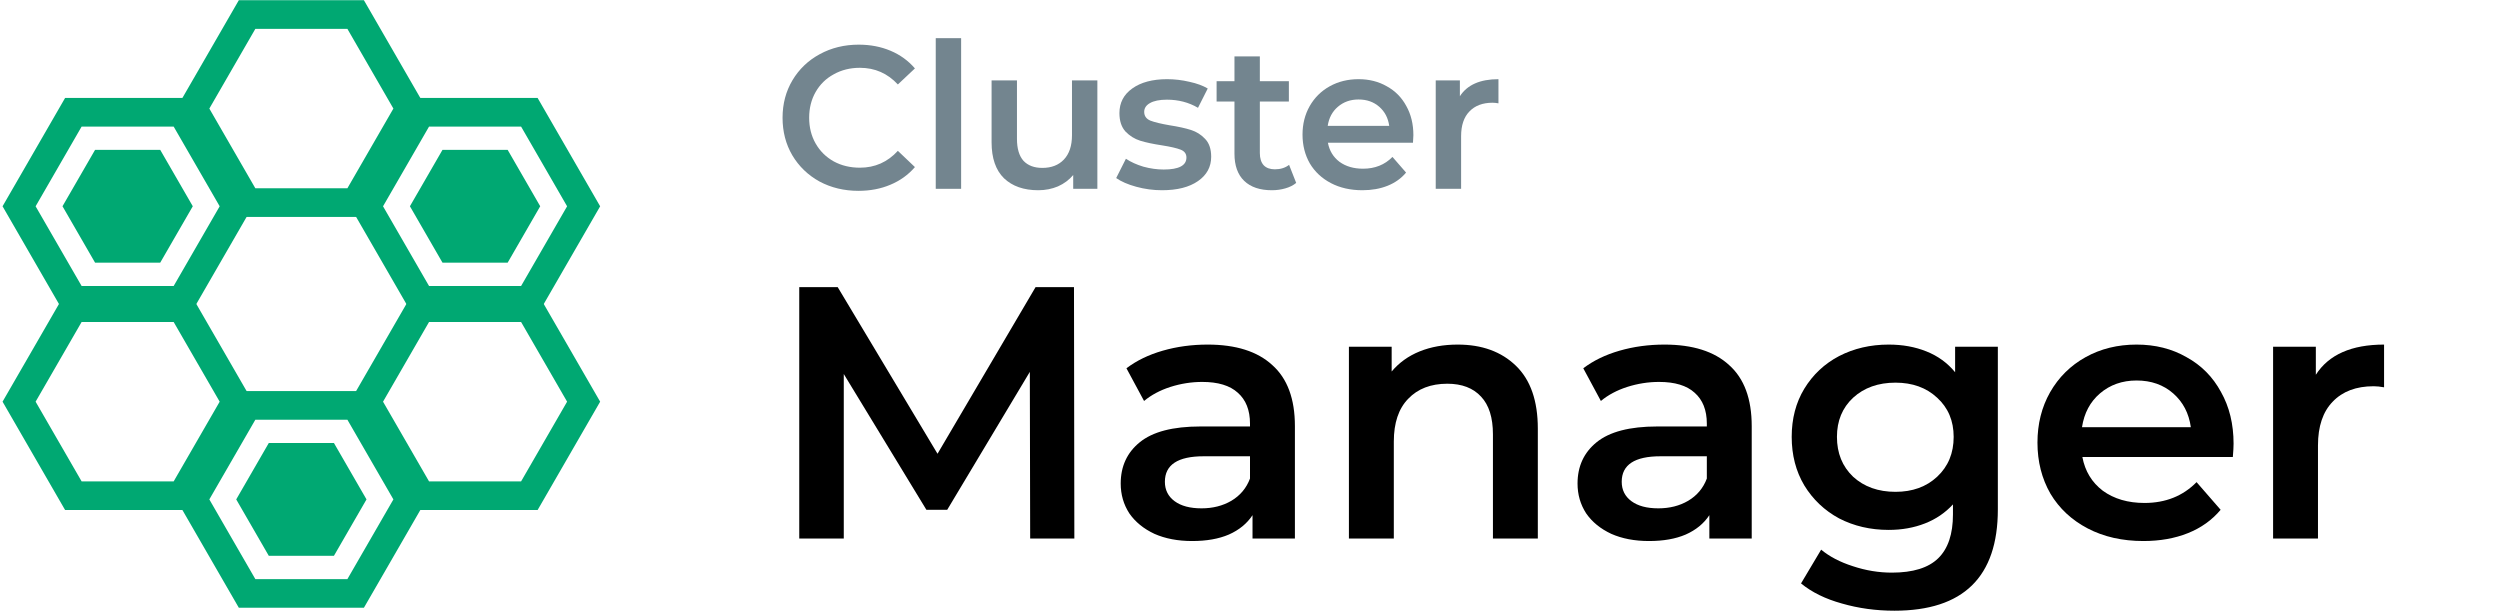
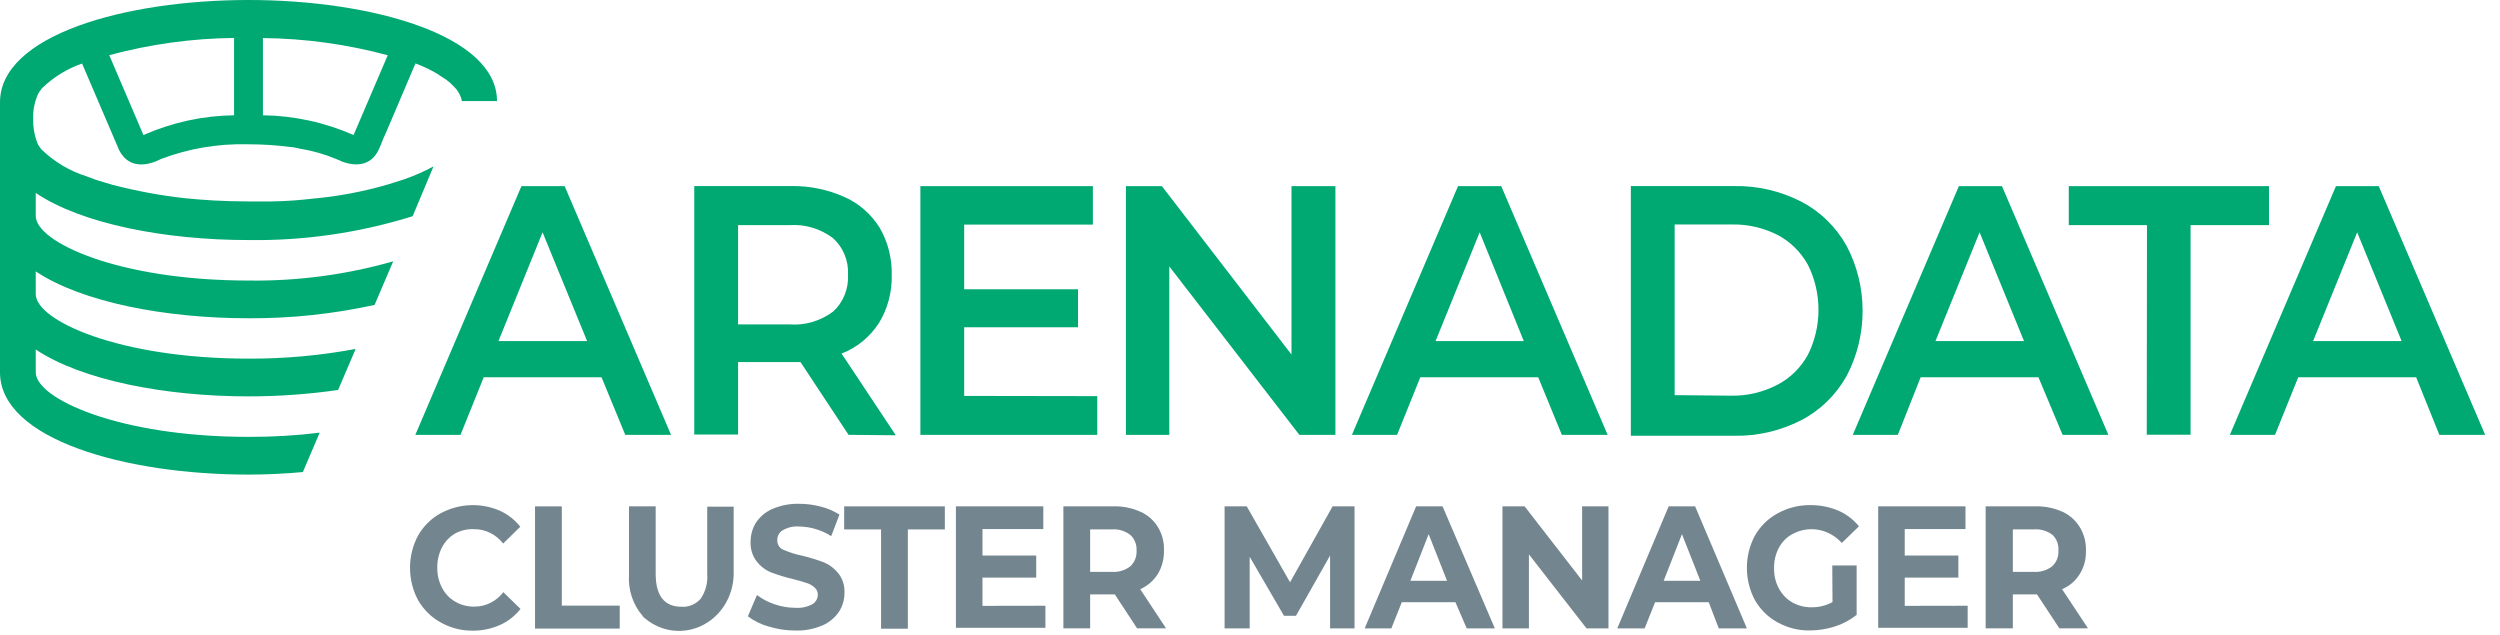
- <svg xmlns="http://www.w3.org/2000/svg" width="131" height="32" viewBox="0 0 131 32" fill="none">
-   <path d="M21.48 5.689L18.636 10.616L12.947 10.616L10.103 5.689L12.947 0.762L18.636 0.762L21.48 5.689Z" stroke="#00A872" stroke-width="1.5" />
-   <path d="M21.48 26.169L18.636 31.096L12.947 31.096L10.103 26.169L12.947 21.243L18.636 21.243L21.48 26.169Z" stroke="#00A872" stroke-width="1.5" />
-   <path d="M30.582 21.048L27.738 25.975L22.049 25.975L19.205 21.048L22.049 16.122L27.738 16.122L30.582 21.048Z" stroke="#00A872" stroke-width="1.5" />
-   <path d="M30.582 10.81L27.738 15.737L22.049 15.737L19.205 10.81L22.049 5.883L27.738 5.883L30.582 10.81Z" stroke="#00A872" stroke-width="1.5" />
-   <path d="M12.377 10.81L9.533 15.737L3.844 15.737L1 10.81L3.844 5.883L9.533 5.883L12.377 10.81Z" stroke="#00A872" stroke-width="1.5" />
-   <path d="M10.102 10.808L8.395 13.764L4.982 13.764L3.275 10.808L4.982 7.852L8.395 7.852L10.102 10.808Z" fill="#00A872" />
-   <path d="M28.307 10.808L26.601 13.764L23.187 13.764L21.48 10.808L23.187 7.852L26.601 7.852L28.307 10.808Z" fill="#00A872" />
-   <path d="M19.205 26.169L17.498 29.125L14.085 29.125L12.378 26.169L14.085 23.213L17.498 23.213L19.205 26.169Z" fill="#00A872" />
-   <path d="M12.377 21.048L9.533 25.975L3.844 25.975L1 21.048L3.844 16.122L9.533 16.122L12.377 21.048Z" stroke="#00A872" stroke-width="1.5" />
-   <path d="M44.985 10C44.233 10 43.552 9.837 42.942 9.511C42.339 9.177 41.864 8.72 41.517 8.138C41.176 7.557 41.006 6.901 41.006 6.17C41.006 5.44 41.18 4.784 41.527 4.202C41.875 3.621 42.35 3.167 42.953 2.84C43.563 2.507 44.243 2.34 44.995 2.34C45.605 2.34 46.162 2.447 46.665 2.66C47.169 2.872 47.594 3.181 47.942 3.585L47.048 4.426C46.509 3.844 45.846 3.553 45.059 3.553C44.548 3.553 44.091 3.667 43.687 3.894C43.282 4.113 42.967 4.422 42.74 4.819C42.513 5.216 42.4 5.667 42.4 6.17C42.4 6.674 42.513 7.124 42.74 7.521C42.967 7.918 43.282 8.23 43.687 8.457C44.091 8.677 44.548 8.787 45.059 8.787C45.846 8.787 46.509 8.493 47.048 7.904L47.942 8.755C47.594 9.16 47.165 9.468 46.655 9.681C46.151 9.894 45.594 10 44.985 10Z" fill="#73858F" />
-   <path d="M49.033 2H50.363V9.894H49.033V2Z" fill="#73858F" />
-   <path d="M57.502 4.213V9.894H56.236V9.17C56.023 9.426 55.757 9.624 55.438 9.766C55.119 9.901 54.775 9.968 54.406 9.968C53.647 9.968 53.048 9.759 52.608 9.34C52.176 8.915 51.959 8.287 51.959 7.457V4.213H53.289V7.277C53.289 7.787 53.403 8.17 53.63 8.426C53.864 8.674 54.193 8.798 54.619 8.798C55.094 8.798 55.47 8.652 55.746 8.362C56.03 8.064 56.172 7.638 56.172 7.085V4.213H57.502Z" fill="#73858F" />
-   <path d="M60.892 9.968C60.431 9.968 59.981 9.908 59.541 9.787C59.101 9.667 58.75 9.514 58.488 9.33L58.998 8.319C59.254 8.489 59.559 8.628 59.913 8.734C60.275 8.833 60.63 8.883 60.977 8.883C61.771 8.883 62.169 8.674 62.169 8.255C62.169 8.057 62.066 7.918 61.86 7.84C61.661 7.762 61.339 7.688 60.892 7.617C60.424 7.546 60.041 7.465 59.743 7.372C59.452 7.28 59.197 7.121 58.977 6.894C58.764 6.66 58.658 6.337 58.658 5.926C58.658 5.387 58.881 4.957 59.328 4.638C59.782 4.312 60.392 4.149 61.158 4.149C61.548 4.149 61.938 4.195 62.328 4.287C62.718 4.372 63.037 4.489 63.285 4.638L62.775 5.649C62.293 5.365 61.75 5.223 61.147 5.223C60.757 5.223 60.459 5.284 60.254 5.404C60.055 5.518 59.956 5.67 59.956 5.862C59.956 6.074 60.062 6.227 60.275 6.319C60.495 6.404 60.832 6.486 61.285 6.564C61.739 6.635 62.112 6.716 62.403 6.809C62.693 6.901 62.942 7.057 63.147 7.277C63.36 7.496 63.466 7.809 63.466 8.213C63.466 8.745 63.236 9.17 62.775 9.489C62.314 9.809 61.686 9.968 60.892 9.968Z" fill="#73858F" />
-   <path d="M67.92 9.585C67.764 9.713 67.573 9.809 67.346 9.872C67.126 9.936 66.892 9.968 66.644 9.968C66.019 9.968 65.537 9.805 65.197 9.479C64.856 9.152 64.686 8.677 64.686 8.053V5.319H63.75V4.255H64.686V2.957H66.016V4.255H67.537V5.319H66.016V8.021C66.016 8.298 66.083 8.511 66.218 8.66C66.353 8.801 66.548 8.872 66.803 8.872C67.101 8.872 67.349 8.794 67.548 8.638L67.92 9.585Z" fill="#73858F" />
-   <path d="M74.061 7.085C74.061 7.177 74.054 7.309 74.04 7.479H69.582C69.66 7.897 69.862 8.23 70.189 8.479C70.522 8.72 70.933 8.84 71.423 8.84C72.047 8.84 72.561 8.635 72.965 8.223L73.678 9.043C73.423 9.348 73.1 9.578 72.71 9.734C72.32 9.89 71.88 9.968 71.391 9.968C70.767 9.968 70.217 9.844 69.742 9.596C69.267 9.348 68.898 9.004 68.635 8.564C68.38 8.117 68.252 7.613 68.252 7.053C68.252 6.5 68.377 6.004 68.625 5.564C68.88 5.117 69.231 4.769 69.678 4.521C70.125 4.273 70.628 4.149 71.189 4.149C71.742 4.149 72.235 4.273 72.667 4.521C73.107 4.762 73.448 5.106 73.689 5.553C73.937 5.993 74.061 6.504 74.061 7.085ZM71.189 5.213C70.763 5.213 70.401 5.34 70.104 5.596C69.813 5.844 69.635 6.177 69.572 6.596H72.795C72.738 6.184 72.565 5.851 72.274 5.596C71.983 5.34 71.621 5.213 71.189 5.213Z" fill="#73858F" />
-   <path d="M76.498 5.043C76.881 4.447 77.555 4.149 78.519 4.149V5.415C78.406 5.394 78.303 5.383 78.211 5.383C77.693 5.383 77.289 5.535 76.998 5.84C76.707 6.138 76.562 6.571 76.562 7.138V9.894H75.232V4.213H76.498V5.043Z" fill="#73858F" />
-   <path d="M53.981 28.218L53.963 19.486L49.634 26.713H48.543L44.214 19.599V28.218H41.881V15.045H43.895L49.126 23.777L54.264 15.045H56.277L56.296 28.218H53.981Z" fill="currentColor" />
-   <path d="M63.28 18.056C64.76 18.056 65.889 18.413 66.667 19.129C67.457 19.831 67.853 20.898 67.853 22.328V28.218H65.632V26.995C65.343 27.434 64.929 27.773 64.39 28.011C63.863 28.237 63.223 28.35 62.47 28.35C61.718 28.35 61.059 28.224 60.494 27.974C59.93 27.71 59.491 27.353 59.177 26.901C58.876 26.437 58.725 25.916 58.725 25.339C58.725 24.436 59.058 23.714 59.723 23.175C60.4 22.623 61.46 22.347 62.903 22.347H65.5V22.196C65.5 21.494 65.287 20.954 64.86 20.578C64.446 20.201 63.825 20.013 62.997 20.013C62.433 20.013 61.874 20.101 61.322 20.277C60.783 20.452 60.325 20.697 59.949 21.011L59.026 19.298C59.553 18.897 60.187 18.589 60.927 18.376C61.667 18.163 62.452 18.056 63.28 18.056ZM62.96 26.637C63.549 26.637 64.07 26.506 64.522 26.242C64.986 25.966 65.312 25.577 65.5 25.076V23.909H63.073C61.718 23.909 61.04 24.354 61.04 25.245C61.04 25.671 61.209 26.01 61.548 26.261C61.887 26.512 62.357 26.637 62.96 26.637Z" fill="currentColor" />
-   <path d="M76.385 18.056C77.653 18.056 78.669 18.426 79.434 19.166C80.2 19.907 80.582 21.004 80.582 22.46V28.218H78.23V22.761C78.23 21.883 78.023 21.224 77.609 20.785C77.195 20.333 76.605 20.107 75.84 20.107C74.974 20.107 74.29 20.371 73.788 20.898C73.287 21.412 73.036 22.159 73.036 23.137V28.218H70.683V18.169H72.923V19.467C73.312 19.003 73.801 18.652 74.391 18.413C74.98 18.175 75.645 18.056 76.385 18.056Z" fill="currentColor" />
-   <path d="M87.217 18.056C88.698 18.056 89.827 18.413 90.605 19.129C91.395 19.831 91.79 20.898 91.79 22.328V28.218H89.57V26.995C89.281 27.434 88.867 27.773 88.328 28.011C87.801 28.237 87.161 28.35 86.408 28.35C85.655 28.35 84.997 28.224 84.432 27.974C83.867 27.71 83.428 27.353 83.115 26.901C82.814 26.437 82.663 25.916 82.663 25.339C82.663 24.436 82.996 23.714 83.66 23.175C84.338 22.623 85.398 22.347 86.841 22.347H89.438V22.196C89.438 21.494 89.225 20.954 88.798 20.578C88.384 20.201 87.763 20.013 86.935 20.013C86.37 20.013 85.812 20.101 85.26 20.277C84.721 20.452 84.263 20.697 83.886 21.011L82.964 19.298C83.491 18.897 84.125 18.589 84.865 18.376C85.605 18.163 86.389 18.056 87.217 18.056ZM86.897 26.637C87.487 26.637 88.008 26.506 88.459 26.242C88.924 25.966 89.25 25.577 89.438 25.076V23.909H87.01C85.655 23.909 84.978 24.354 84.978 25.245C84.978 25.671 85.147 26.01 85.486 26.261C85.825 26.512 86.295 26.637 86.897 26.637Z" fill="currentColor" />
-   <path d="M104.687 18.169V26.694C104.687 30.232 102.88 32.001 99.267 32.001C98.301 32.001 97.385 31.875 96.52 31.625C95.654 31.386 94.939 31.035 94.374 30.571L95.428 28.802C95.867 29.166 96.419 29.454 97.084 29.667C97.762 29.893 98.445 30.006 99.135 30.006C100.239 30.006 101.049 29.755 101.563 29.253C102.077 28.751 102.335 27.986 102.335 26.957V26.43C101.933 26.869 101.444 27.202 100.867 27.428C100.29 27.654 99.656 27.767 98.966 27.767C98.013 27.767 97.147 27.566 96.369 27.164C95.604 26.75 94.995 26.173 94.544 25.433C94.104 24.693 93.885 23.846 93.885 22.892C93.885 21.939 94.104 21.098 94.544 20.371C94.995 19.631 95.604 19.06 96.369 18.658C97.147 18.257 98.013 18.056 98.966 18.056C99.694 18.056 100.352 18.175 100.942 18.413C101.544 18.652 102.046 19.016 102.448 19.505V18.169H104.687ZM99.324 25.772C100.214 25.772 100.942 25.508 101.507 24.981C102.084 24.442 102.372 23.746 102.372 22.892C102.372 22.052 102.084 21.368 101.507 20.841C100.942 20.314 100.214 20.051 99.324 20.051C98.42 20.051 97.68 20.314 97.103 20.841C96.538 21.368 96.256 22.052 96.256 22.892C96.256 23.746 96.538 24.442 97.103 24.981C97.68 25.508 98.42 25.772 99.324 25.772Z" fill="currentColor" />
-   <path d="M117.039 23.25C117.039 23.413 117.026 23.645 117.001 23.946H109.116C109.254 24.686 109.611 25.276 110.188 25.715C110.778 26.142 111.506 26.355 112.371 26.355C113.476 26.355 114.385 25.991 115.1 25.264L116.361 26.713C115.909 27.252 115.339 27.66 114.649 27.936C113.959 28.212 113.181 28.35 112.315 28.35C111.211 28.35 110.239 28.13 109.398 27.691C108.558 27.252 107.905 26.644 107.441 25.866C106.989 25.076 106.763 24.185 106.763 23.194C106.763 22.215 106.983 21.337 107.422 20.559C107.874 19.768 108.495 19.154 109.285 18.715C110.076 18.276 110.966 18.056 111.957 18.056C112.936 18.056 113.808 18.276 114.573 18.715C115.351 19.141 115.953 19.75 116.38 20.54C116.819 21.318 117.039 22.221 117.039 23.25ZM111.957 19.938C111.205 19.938 110.565 20.164 110.038 20.615C109.524 21.055 109.21 21.644 109.097 22.384H114.799C114.699 21.657 114.391 21.067 113.877 20.615C113.363 20.164 112.723 19.938 111.957 19.938Z" fill="currentColor" />
-   <path d="M121.35 19.637C122.027 18.583 123.219 18.056 124.925 18.056V20.295C124.724 20.258 124.542 20.239 124.379 20.239C123.464 20.239 122.748 20.509 122.234 21.048C121.72 21.575 121.462 22.34 121.462 23.344V28.218H119.11V18.169H121.35V19.637Z" fill="currentColor" />
+ <svg xmlns="http://www.w3.org/2000/svg" viewBox="0 0 134 34" fill="none">
+   <path d="M13.319 0C6.702 0 0 1.886 0 5.481V19.957C0 23.552 6.724 25.438 13.319 25.438C14.289 25.438 15.275 25.391 16.233 25.302L17.135 23.191C15.869 23.346 14.594 23.421 13.319 23.416C6.365 23.416 1.916 21.364 1.916 19.957V18.733C4.382 20.382 8.859 21.246 13.319 21.246C14.925 21.247 16.53 21.132 18.121 20.903L19.063 18.703C17.167 19.057 15.245 19.231 13.319 19.223C6.365 19.223 1.916 17.177 1.916 15.764V14.546C4.382 16.196 8.859 17.059 13.319 17.059C15.589 17.071 17.854 16.831 20.077 16.344L21.074 14.008C18.547 14.728 15.937 15.074 13.319 15.037C6.365 15.037 1.916 12.985 1.916 11.572V10.342C4.382 12.004 8.859 12.867 13.319 12.867C16.296 12.91 19.262 12.479 22.117 11.59L23.237 8.917C22.743 9.186 22.23 9.413 21.702 9.597C21.702 9.597 21.702 9.597 21.702 9.597C21.702 9.597 21.545 9.656 21.394 9.697C21.242 9.739 21.08 9.804 20.873 9.863C19.525 10.262 18.144 10.526 16.749 10.649C16.087 10.726 15.365 10.785 14.591 10.797C14.182 10.797 13.762 10.797 13.325 10.797C12.042 10.797 10.904 10.726 9.873 10.62C8.584 10.474 7.305 10.237 6.046 9.91L5.581 9.774C5.271 9.688 4.966 9.583 4.668 9.461C3.762 9.181 2.928 8.688 2.23 8.018V8.018C2.196 7.984 2.167 7.944 2.146 7.9C2.084 7.832 2.034 7.751 2 7.663C1.986 7.61 1.968 7.559 1.944 7.51C1.828 7.148 1.771 6.768 1.776 6.386C1.759 5.982 1.826 5.578 1.972 5.203C2.021 5.054 2.1 4.917 2.202 4.801C2.219 4.768 2.242 4.738 2.269 4.713C2.883 4.122 3.609 3.677 4.399 3.406L6.242 7.711L6.393 8.065C6.623 8.497 7.144 9.106 8.338 8.657L8.635 8.521C10.106 7.964 11.662 7.697 13.224 7.734H13.336C14.085 7.734 14.834 7.783 15.578 7.882C15.746 7.882 15.914 7.941 16.087 7.971C16.737 8.076 17.375 8.256 17.987 8.509L18.054 8.538C18.146 8.572 18.236 8.612 18.323 8.657C19.444 9.071 20.004 8.568 20.239 8.136C20.312 7.996 20.378 7.852 20.436 7.705L20.548 7.421L20.733 7.007L22.268 3.4C22.677 3.551 23.072 3.739 23.45 3.962C23.544 4.033 23.641 4.098 23.742 4.157C23.876 4.238 24.003 4.331 24.123 4.435C24.207 4.512 24.291 4.6 24.364 4.677C24.442 4.748 24.508 4.832 24.56 4.926C24.613 5.004 24.657 5.089 24.689 5.18C24.723 5.254 24.746 5.334 24.756 5.416H26.639C26.639 1.886 19.915 0 13.319 0ZM12.546 6.179C10.877 6.2 9.228 6.56 7.688 7.238L5.856 2.957C8.043 2.368 10.289 2.058 12.546 2.034V6.179ZM18.951 7.238C17.41 6.56 15.761 6.2 14.093 6.179V2.04C16.35 2.063 18.596 2.372 20.783 2.962L18.951 7.238Z" fill="#00A872" />
+   <path d="M32.242 20.222H25.927L24.683 23.308H22.262L27.95 9.975H30.264L35.968 23.308H33.514L32.242 20.222ZM31.469 18.282L29.082 12.452L26.717 18.282H31.469Z" fill="#00A872" />
+   <path d="M45.483 23.307L42.905 19.405C42.793 19.405 42.63 19.405 42.417 19.405H39.56V23.29H37.212V9.973H42.417C43.399 9.958 44.372 10.159 45.275 10.565C46.039 10.903 46.69 11.473 47.147 12.203C47.591 12.964 47.817 13.845 47.797 14.739C47.819 15.657 47.577 16.56 47.102 17.329C46.613 18.075 45.916 18.641 45.107 18.95L48.015 23.331L45.483 23.307ZM44.636 12.753C43.957 12.249 43.134 12.007 42.305 12.067H39.56V17.389H42.328C43.157 17.45 43.981 17.205 44.659 16.697C44.926 16.453 45.136 16.149 45.274 15.807C45.412 15.464 45.474 15.093 45.455 14.722C45.472 14.349 45.407 13.977 45.265 13.635C45.123 13.294 44.908 12.992 44.636 12.753V12.753Z" fill="#00A872" />
+   <path d="M58.813 21.233V23.308H49.332V9.975H58.578V12.038H51.68V15.503H57.782V17.543H51.68V21.221L58.813 21.233Z" fill="#00A872" />
+   <path d="M71.578 9.975V23.308H69.645L62.674 14.279V23.308H60.349V9.975H62.276L69.224 19.004V9.975H71.578Z" fill="#00A872" />
+   <path d="M82.449 20.222H76.128L74.884 23.308H72.463L78.151 9.975H80.465L86.169 23.308H83.715L82.449 20.222ZM81.675 18.282L79.311 12.452L76.946 18.282H81.675Z" fill="#00A872" />
+   <path d="M87.413 9.974H92.938C94.182 9.948 95.415 10.231 96.535 10.802C97.549 11.323 98.397 12.145 98.973 13.168C99.539 14.236 99.836 15.441 99.836 16.665C99.836 17.89 99.539 19.094 98.973 20.163C98.397 21.185 97.549 22.007 96.535 22.528C95.415 23.099 94.182 23.383 92.938 23.356H87.413V9.974ZM92.832 21.209C93.68 21.218 94.519 21.015 95.28 20.618C95.959 20.263 96.524 19.706 96.905 19.015C97.277 18.273 97.471 17.446 97.471 16.606C97.471 15.766 97.277 14.939 96.905 14.196C96.524 13.506 95.959 12.949 95.28 12.594C94.517 12.207 93.678 12.015 92.832 12.032H89.761V21.18L92.832 21.209Z" fill="#00A872" />
+   <path d="M109.261 20.222H102.946L101.724 23.308H99.309L104.997 9.975H107.305L113.009 23.308H110.555L109.261 20.222ZM108.487 18.282L106.106 12.452L103.741 18.282H108.487Z" fill="#00A872" />
+   <path d="M115.078 12.068H110.886V9.975H121.617V12.068H117.414V23.303H115.066L115.078 12.068Z" fill="#00A872" />
+   <path d="M129.506 20.222H123.185L121.941 23.308H119.521L125.208 9.975H127.5L133.204 23.308H130.75L129.506 20.222ZM128.727 18.282L126.345 12.452L123.981 18.282H128.727Z" fill="#00A872" />
+   <path d="M23.618 33.36C23.122 33.089 22.706 32.68 22.414 32.177C22.127 31.647 21.977 31.047 21.977 30.436C21.977 29.825 22.127 29.225 22.414 28.695C22.706 28.192 23.122 27.783 23.618 27.512C24.107 27.249 24.645 27.101 25.193 27.078C25.741 27.054 26.288 27.156 26.796 27.376C27.218 27.567 27.593 27.861 27.888 28.233L26.969 29.132C26.78 28.89 26.542 28.695 26.273 28.562C26.003 28.429 25.709 28.361 25.411 28.363C25.06 28.347 24.711 28.427 24.397 28.594C24.099 28.766 23.854 29.025 23.691 29.339C23.52 29.671 23.433 30.044 23.439 30.421C23.432 30.799 23.519 31.172 23.691 31.503C23.854 31.818 24.099 32.076 24.397 32.248C24.711 32.43 25.065 32.522 25.423 32.514C25.721 32.517 26.016 32.449 26.285 32.315C26.555 32.181 26.793 31.984 26.98 31.74L27.899 32.639C27.599 33.021 27.214 33.319 26.779 33.508C26.317 33.709 25.821 33.81 25.322 33.803C24.728 33.808 24.142 33.656 23.618 33.36V33.36Z" fill="#73858F" />
+   <path d="M28.678 27.141H30.113V32.462H33.217V33.692H28.678V27.141Z" fill="#73858F" />
+   <path d="M34.45 33.018C34.191 32.722 33.992 32.373 33.866 31.992C33.74 31.612 33.688 31.209 33.715 30.807V27.141H35.144V30.748C35.144 31.93 35.609 32.522 36.528 32.522C36.718 32.535 36.909 32.504 37.086 32.43C37.264 32.356 37.423 32.242 37.554 32.096C37.819 31.711 37.944 31.239 37.907 30.765V27.158H39.325V30.825C39.306 31.412 39.13 31.981 38.816 32.467C38.503 32.952 38.064 33.333 37.553 33.565C37.041 33.797 36.478 33.87 35.928 33.777C35.379 33.683 34.866 33.426 34.45 33.036V33.018Z" fill="#73858F" />
+   <path d="M41.207 33.584C40.805 33.476 40.425 33.289 40.086 33.034L40.574 31.893C40.862 32.112 41.182 32.28 41.521 32.39C41.883 32.516 42.261 32.579 42.642 32.579C42.953 32.602 43.265 32.534 43.544 32.384C43.63 32.334 43.703 32.261 43.754 32.171C43.806 32.082 43.833 31.98 43.835 31.875C43.837 31.802 43.822 31.728 43.792 31.662C43.761 31.595 43.717 31.536 43.661 31.491C43.533 31.374 43.382 31.289 43.219 31.243C43.039 31.178 42.798 31.113 42.49 31.036C42.097 30.942 41.71 30.823 41.33 30.681C41.028 30.558 40.762 30.355 40.557 30.09C40.33 29.796 40.214 29.422 40.232 29.043C40.23 28.675 40.332 28.315 40.523 28.008C40.746 27.68 41.054 27.426 41.409 27.275C41.865 27.083 42.353 26.99 42.843 27.003C43.234 27.003 43.624 27.055 44.003 27.157C44.353 27.244 44.687 27.387 44.995 27.583L44.552 28.736C44.034 28.408 43.442 28.231 42.838 28.221C42.528 28.195 42.218 28.268 41.947 28.428C41.857 28.481 41.782 28.56 41.732 28.655C41.682 28.75 41.657 28.858 41.661 28.966C41.66 29.076 41.692 29.183 41.751 29.273C41.81 29.363 41.894 29.431 41.992 29.469C42.319 29.61 42.659 29.717 43.006 29.788C43.399 29.882 43.786 30.001 44.166 30.143C44.465 30.27 44.731 30.474 44.939 30.734C45.165 31.025 45.281 31.393 45.264 31.769C45.267 32.134 45.163 32.491 44.967 32.792C44.742 33.121 44.433 33.375 44.076 33.525C43.617 33.72 43.125 33.812 42.63 33.797C42.149 33.796 41.67 33.725 41.207 33.584V33.584Z" fill="#73858F" />
+   <path d="M47.225 28.377H45.247V27.141H50.643V28.377H48.66V33.698H47.225V28.377Z" fill="#73858F" />
+   <path d="M56.034 32.468V33.651H51.237V27.141H55.922V28.359H52.661V29.778H55.541V30.96H52.661V32.474L56.034 32.468Z" fill="#73858F" />
+   <path d="M60.948 33.679L59.754 31.858H58.432V33.679H56.998V27.139H59.698C60.189 27.129 60.675 27.228 61.127 27.429C61.515 27.598 61.845 27.889 62.071 28.262C62.296 28.636 62.407 29.074 62.388 29.516C62.398 29.96 62.283 30.396 62.057 30.77C61.825 31.131 61.498 31.412 61.116 31.58L62.5 33.679H60.948ZM60.584 28.671C60.3 28.455 59.953 28.35 59.603 28.375H58.432V30.652H59.603C59.953 30.677 60.3 30.572 60.584 30.356C60.697 30.252 60.785 30.123 60.844 29.977C60.902 29.832 60.928 29.674 60.92 29.516C60.93 29.358 60.904 29.199 60.846 29.052C60.788 28.905 60.698 28.775 60.584 28.671V28.671Z" fill="#73858F" />
+   <path d="M71.292 33.681V29.778L69.465 33.006H68.821L66.983 29.843V33.681H65.638V27.141H66.826L69.146 31.209L71.427 27.141H72.603V33.681H71.292Z" fill="#73858F" />
+   <path d="M78.011 32.279H75.136L74.576 33.681H73.147L75.904 27.141H77.322L80.123 33.681H78.616L78.011 32.279ZM77.562 31.132L76.576 28.631L75.596 31.132H77.562Z" fill="#73858F" />
+   <path d="M86.214 27.141V33.681H85.037L81.95 29.713V33.681H80.532V27.141H81.72L84.802 31.114V27.141H86.214Z" fill="#73858F" />
+   <path d="M91.588 32.279H88.713L88.153 33.681H86.685L89.441 27.141H90.859L93.633 33.681H92.126L91.588 32.279ZM91.139 31.132L90.153 28.631L89.172 31.132H91.139Z" fill="#73858F" />
+   <path d="M98.211 30.309H99.516V32.958C99.165 33.236 98.771 33.446 98.351 33.579C97.917 33.719 97.466 33.791 97.012 33.792C96.409 33.803 95.814 33.654 95.28 33.36C94.781 33.091 94.363 32.682 94.07 32.178C93.783 31.647 93.633 31.047 93.633 30.436C93.633 29.826 93.783 29.225 94.07 28.695C94.365 28.191 94.785 27.781 95.286 27.512C95.827 27.216 96.43 27.066 97.04 27.075C97.546 27.07 98.048 27.168 98.519 27.364C98.951 27.548 99.335 27.838 99.64 28.21L98.721 29.103C98.386 28.731 97.947 28.484 97.468 28.398C96.989 28.313 96.496 28.394 96.065 28.63C95.763 28.795 95.514 29.05 95.347 29.363C95.171 29.697 95.082 30.075 95.09 30.457C95.082 30.835 95.171 31.209 95.347 31.539C95.513 31.854 95.76 32.112 96.059 32.284C96.379 32.466 96.738 32.557 97.101 32.55C97.491 32.556 97.876 32.461 98.222 32.272L98.211 30.309Z" fill="#73858F" />
+   <path d="M105.467 32.468V33.651H100.671V27.141H105.35V28.359H102.094V29.778H104.969V30.96H102.094V32.474L105.467 32.468Z" fill="#73858F" />
+   <path d="M110.382 33.679L109.182 31.858H107.888V33.679H106.431V27.139H109.115C109.605 27.129 110.092 27.228 110.544 27.429C110.93 27.601 111.258 27.892 111.483 28.265C111.708 28.638 111.821 29.075 111.805 29.516C111.821 29.958 111.707 30.393 111.478 30.763C111.249 31.133 110.917 31.419 110.527 31.58L111.917 33.679H110.382ZM110.017 28.671C109.731 28.455 109.382 28.35 109.031 28.375H107.888V30.652H109.009C109.36 30.677 109.709 30.572 109.995 30.356C110.108 30.252 110.197 30.123 110.255 29.977C110.313 29.832 110.339 29.674 110.331 29.516C110.344 29.36 110.322 29.202 110.267 29.055C110.213 28.909 110.127 28.777 110.017 28.671Z" fill="#73858F" />
</svg>
